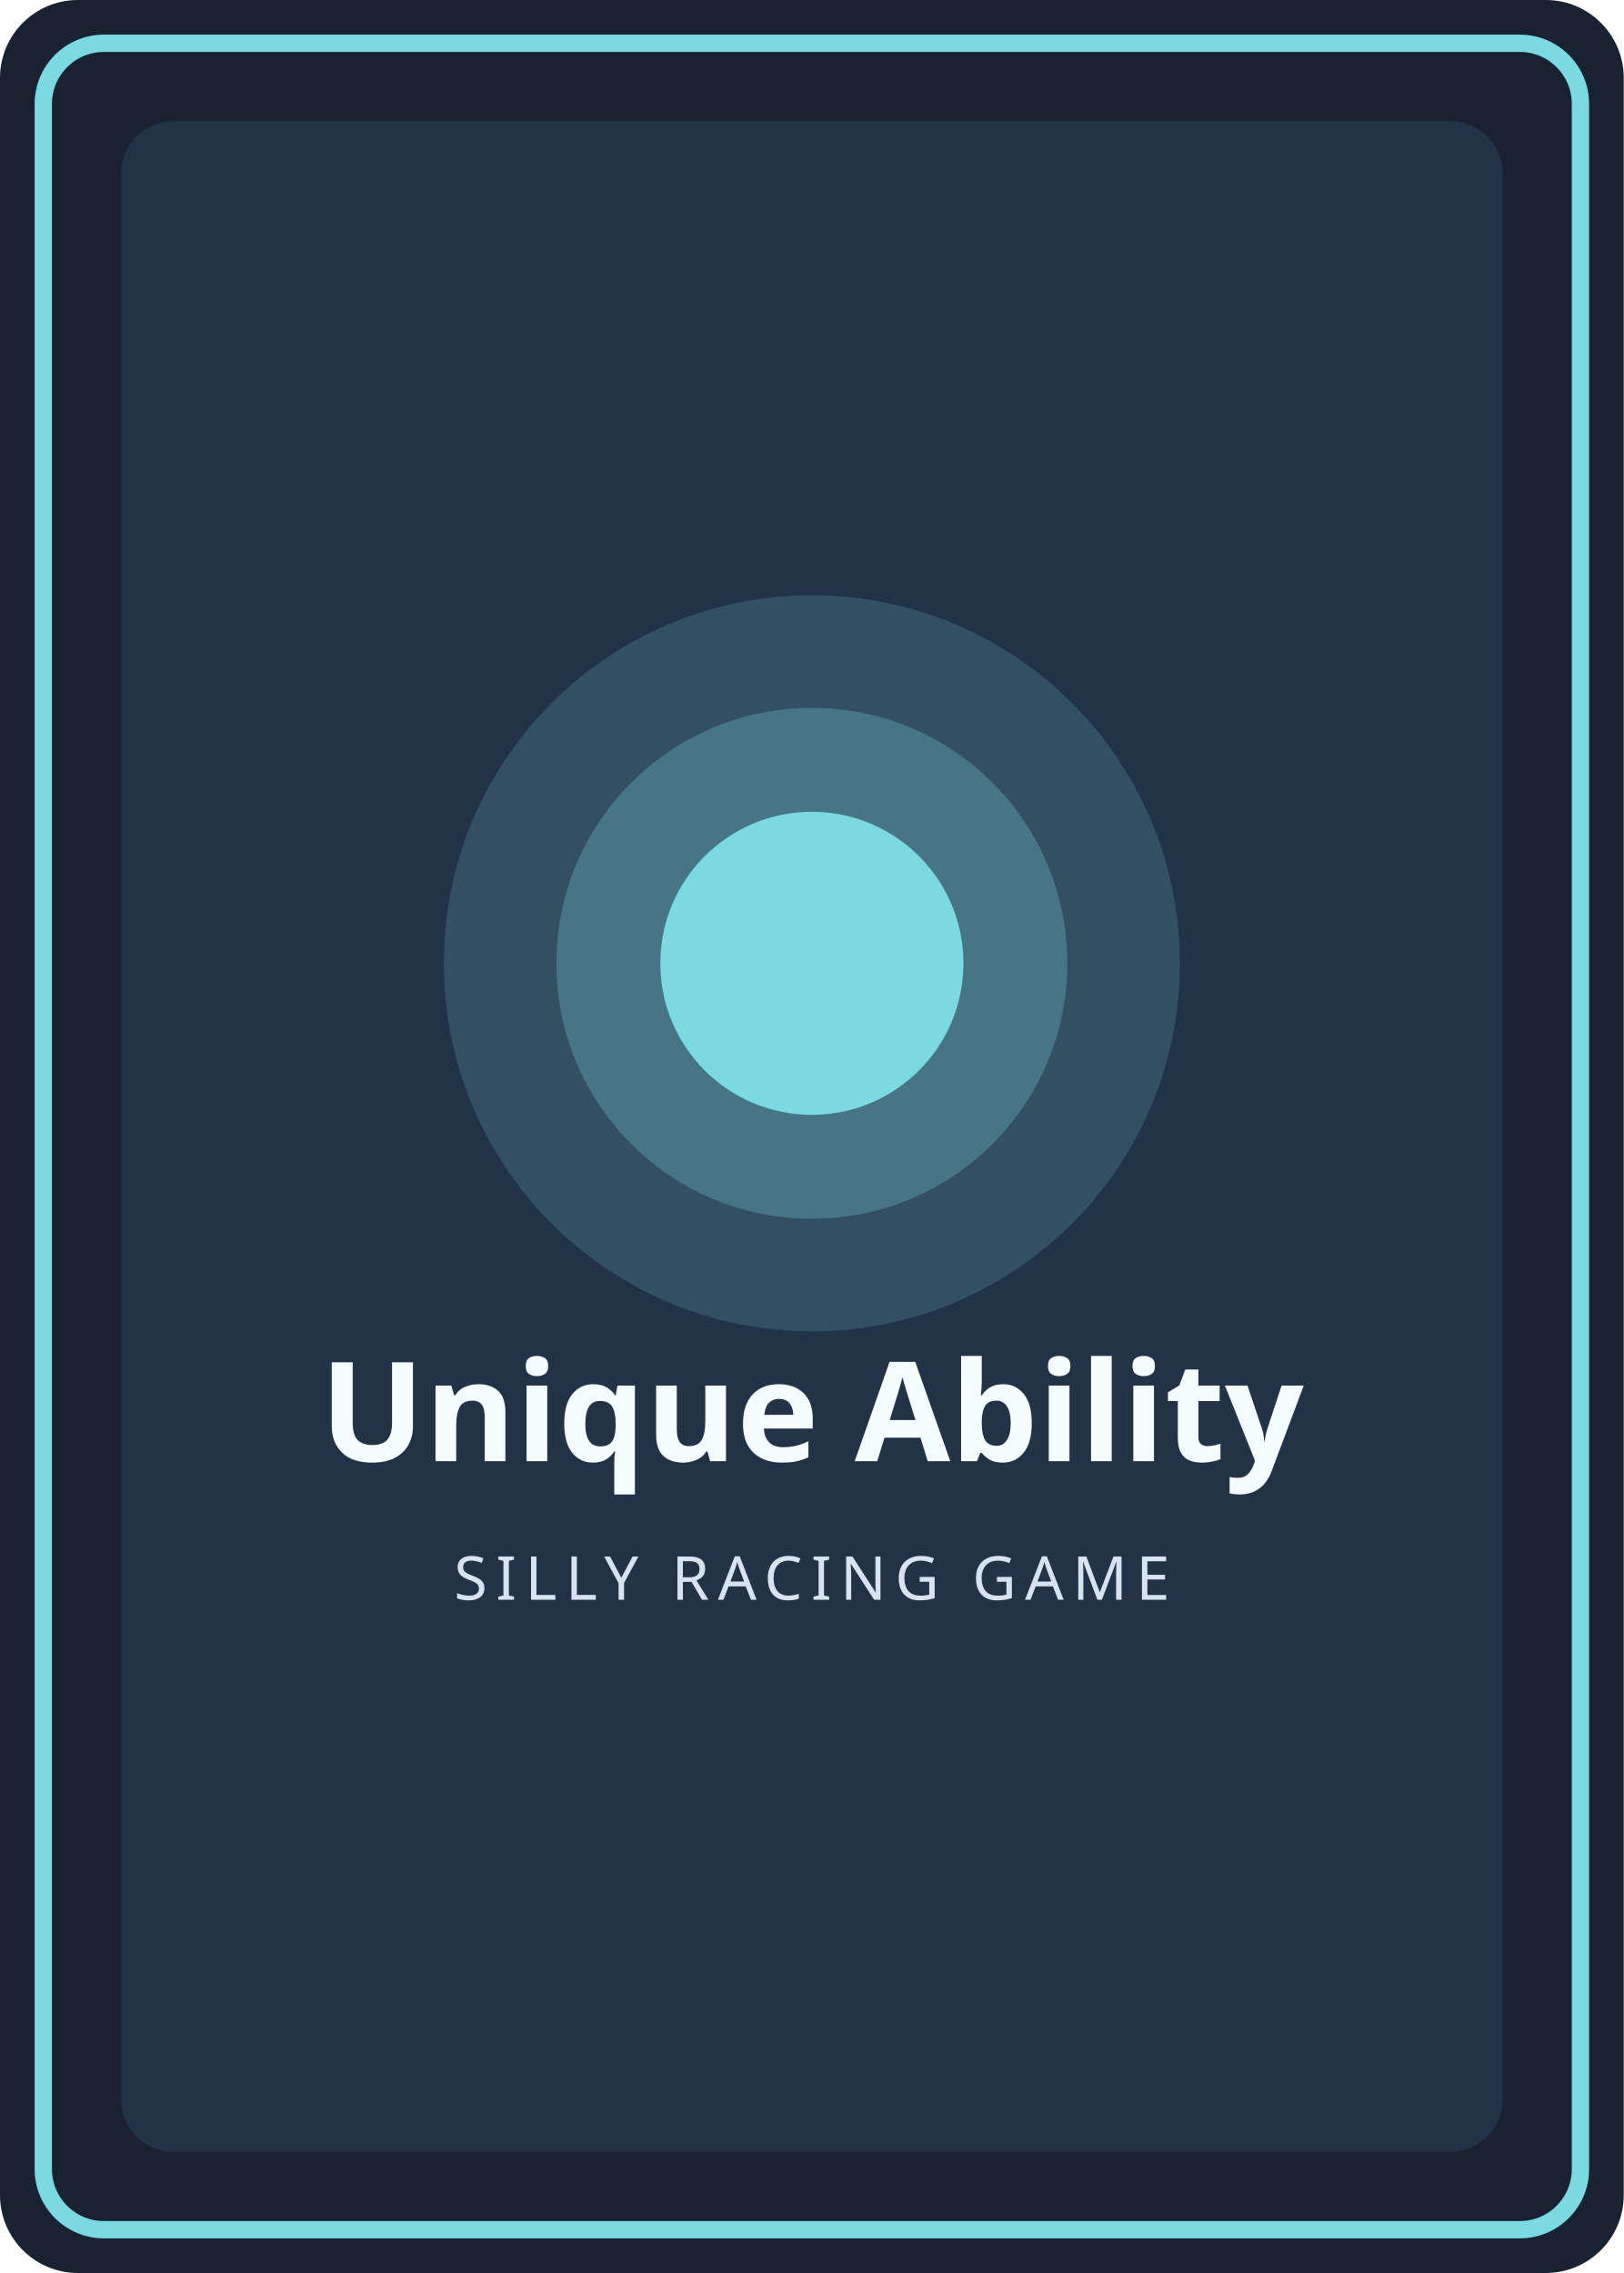
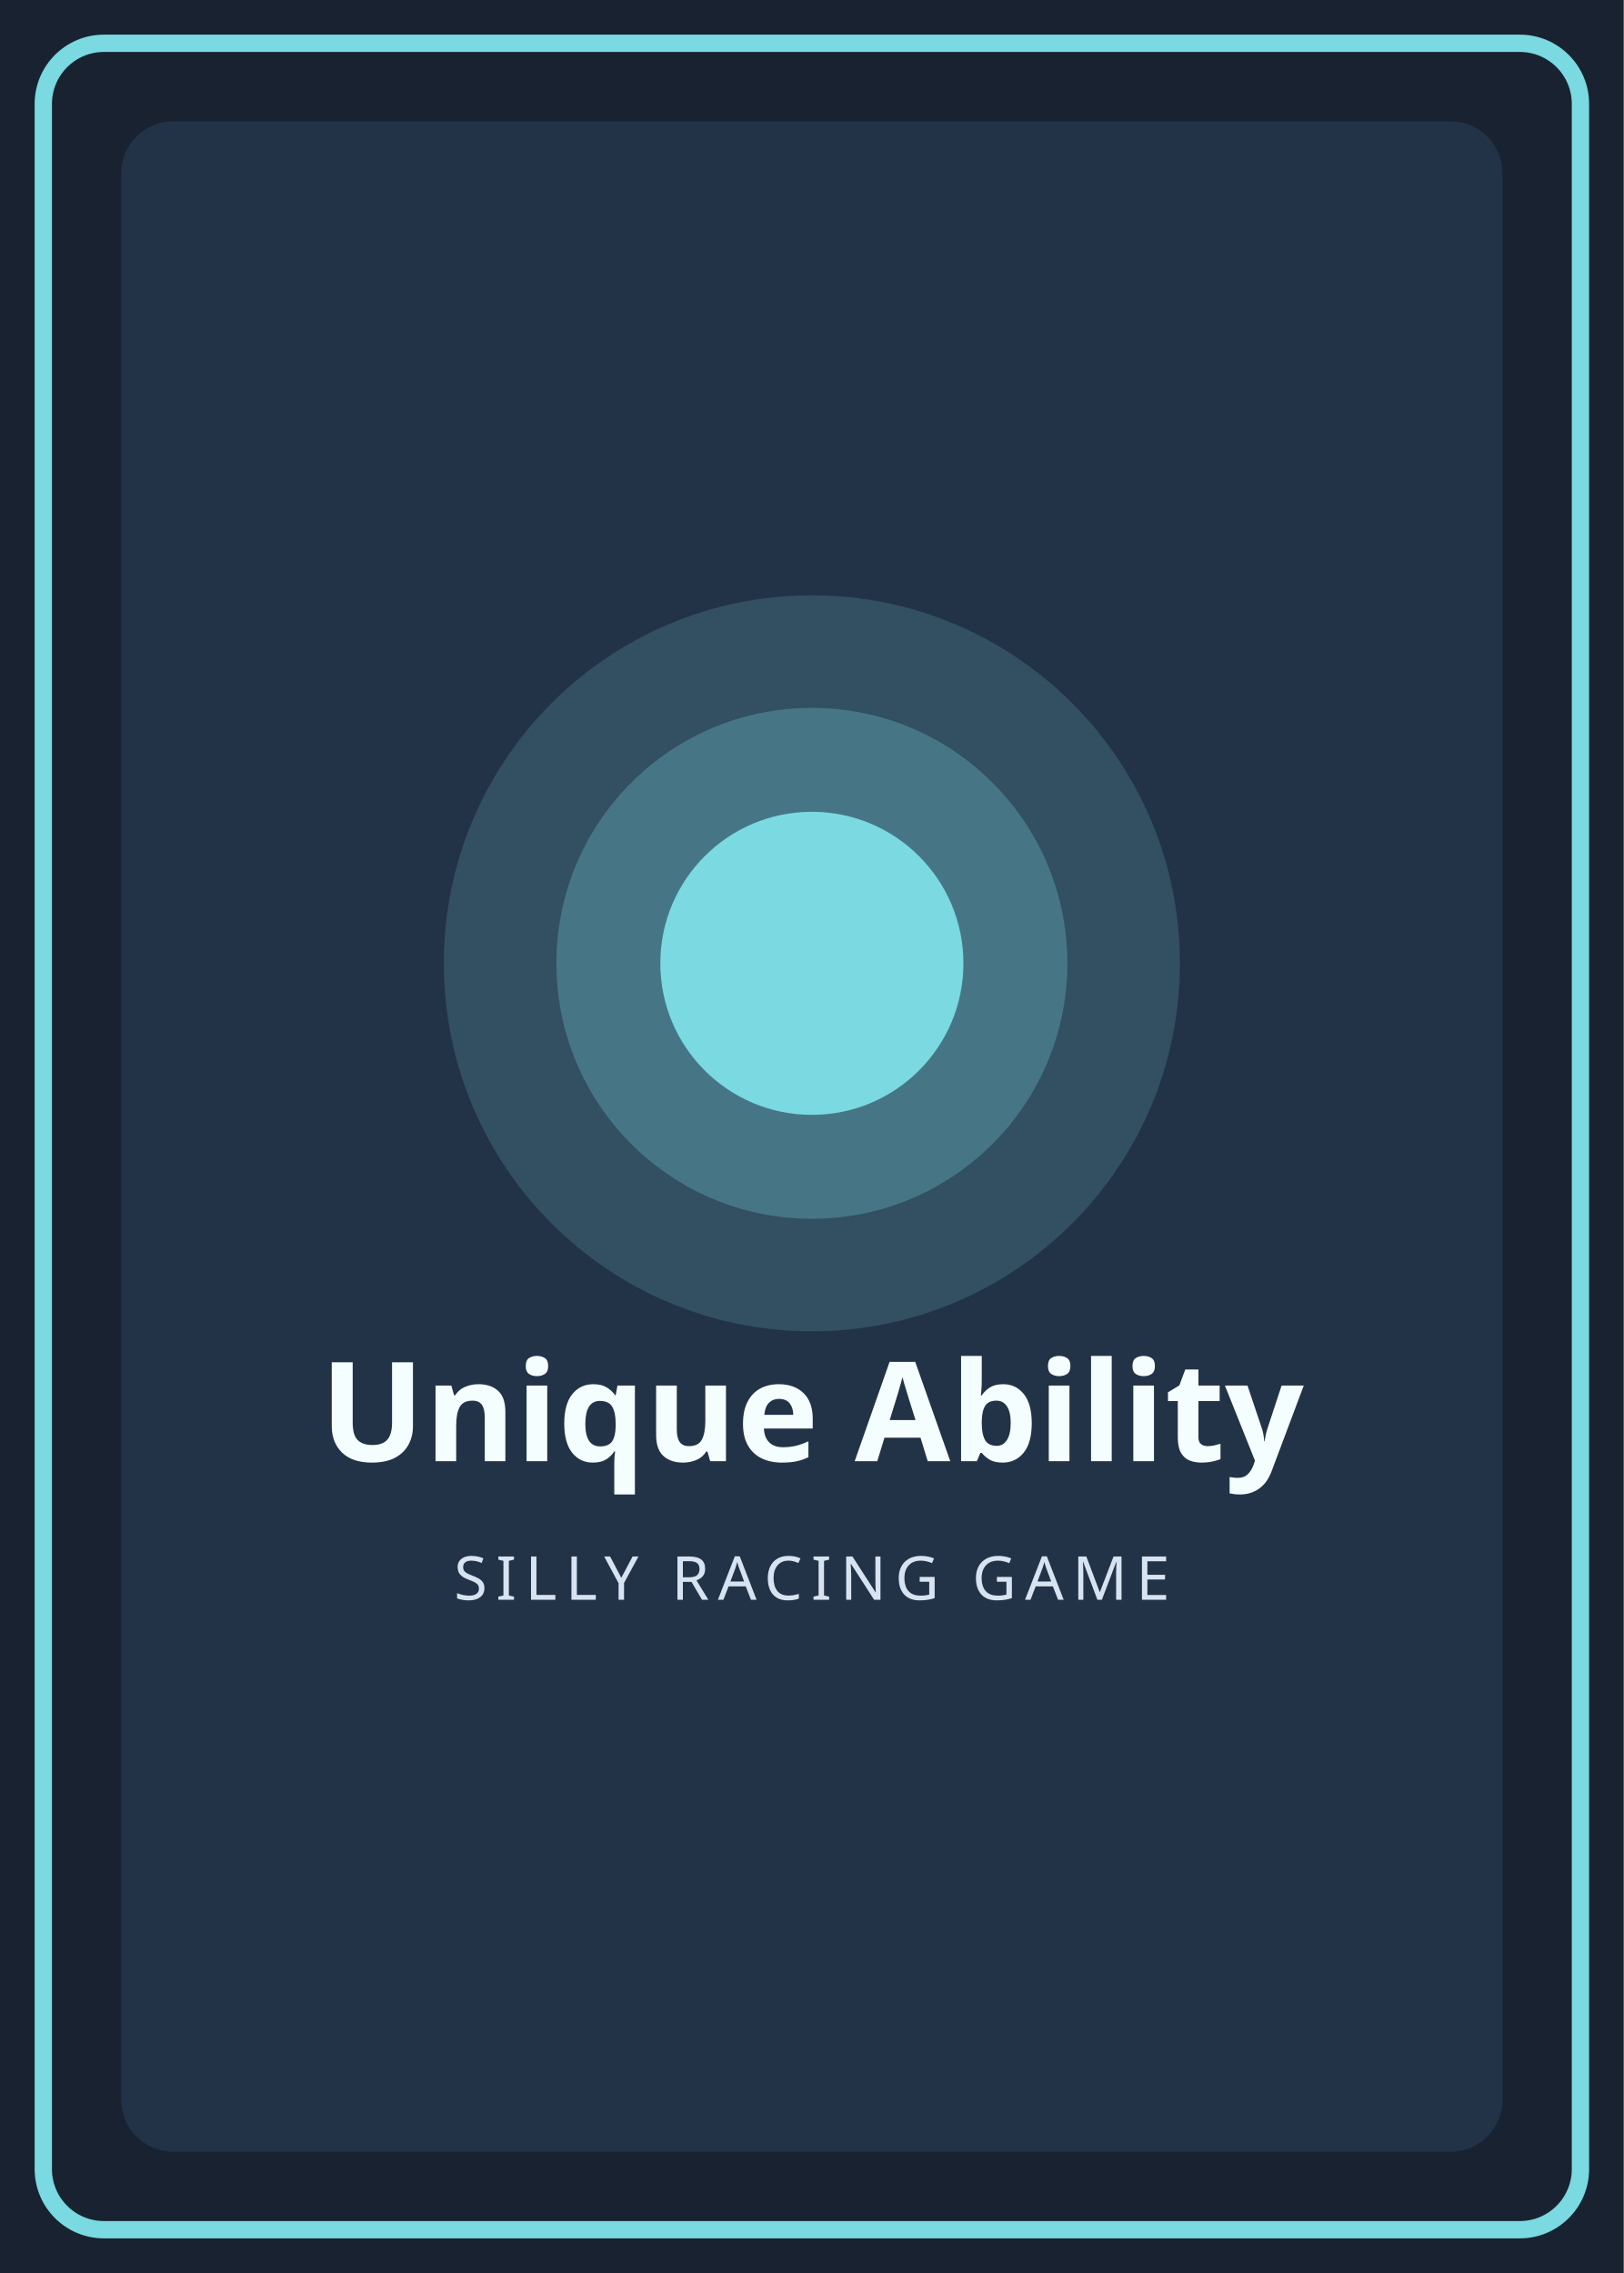
<svg xmlns="http://www.w3.org/2000/svg" width="750" height="1050" viewBox="0 0 750 1050">
-   <rect width="750" height="1050" rx="36" fill="#182231" />
+   <rect width="750" height="1050" fill="#182231" />
  <rect x="20" y="20" width="710" height="1010" rx="28" fill="none" stroke="#7AD9E1" stroke-width="8" />
  <rect x="56" y="56" width="638" height="938" rx="24" fill="#223247" />
  <circle cx="375.0" cy="445.0" r="170" fill="#7AD9E1" fill-opacity="0.18" />
  <circle cx="375.0" cy="445.0" r="118" fill="#7AD9E1" fill-opacity="0.28" />
  <circle cx="375.0" cy="445.0" r="70" fill="#7AD9E1" />
  <text x="375.0" y="675.0" text-anchor="middle" font-family="Trebuchet MS, Verdana, sans-serif" font-size="64" font-weight="700" fill="#F4FDFF">Unique Ability</text>
  <text x="375.0" y="739.0" text-anchor="middle" font-family="Trebuchet MS, Verdana, sans-serif" font-size="28" letter-spacing="4" fill="#D7E3F0">SILLY RACING GAME</text>
</svg>
